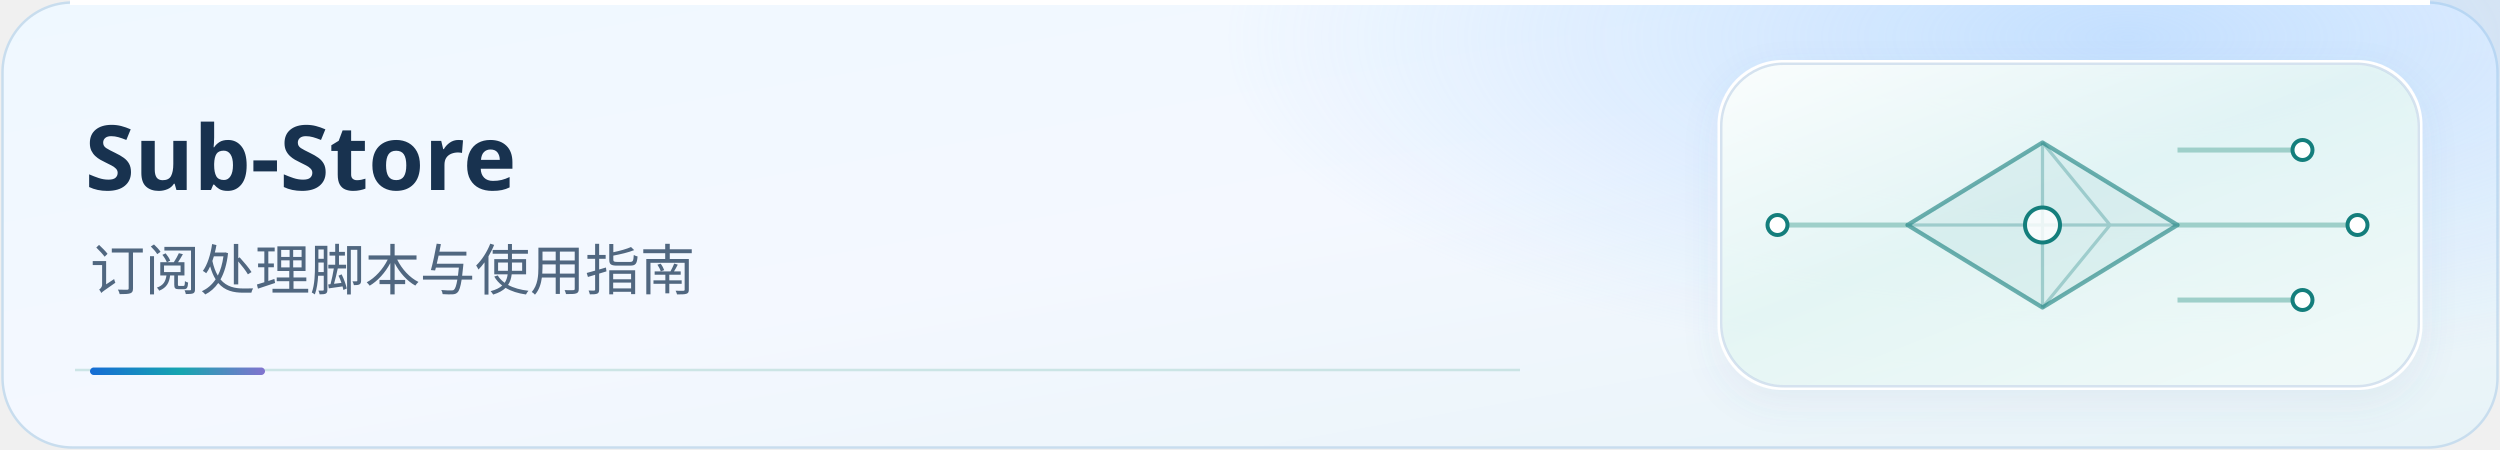
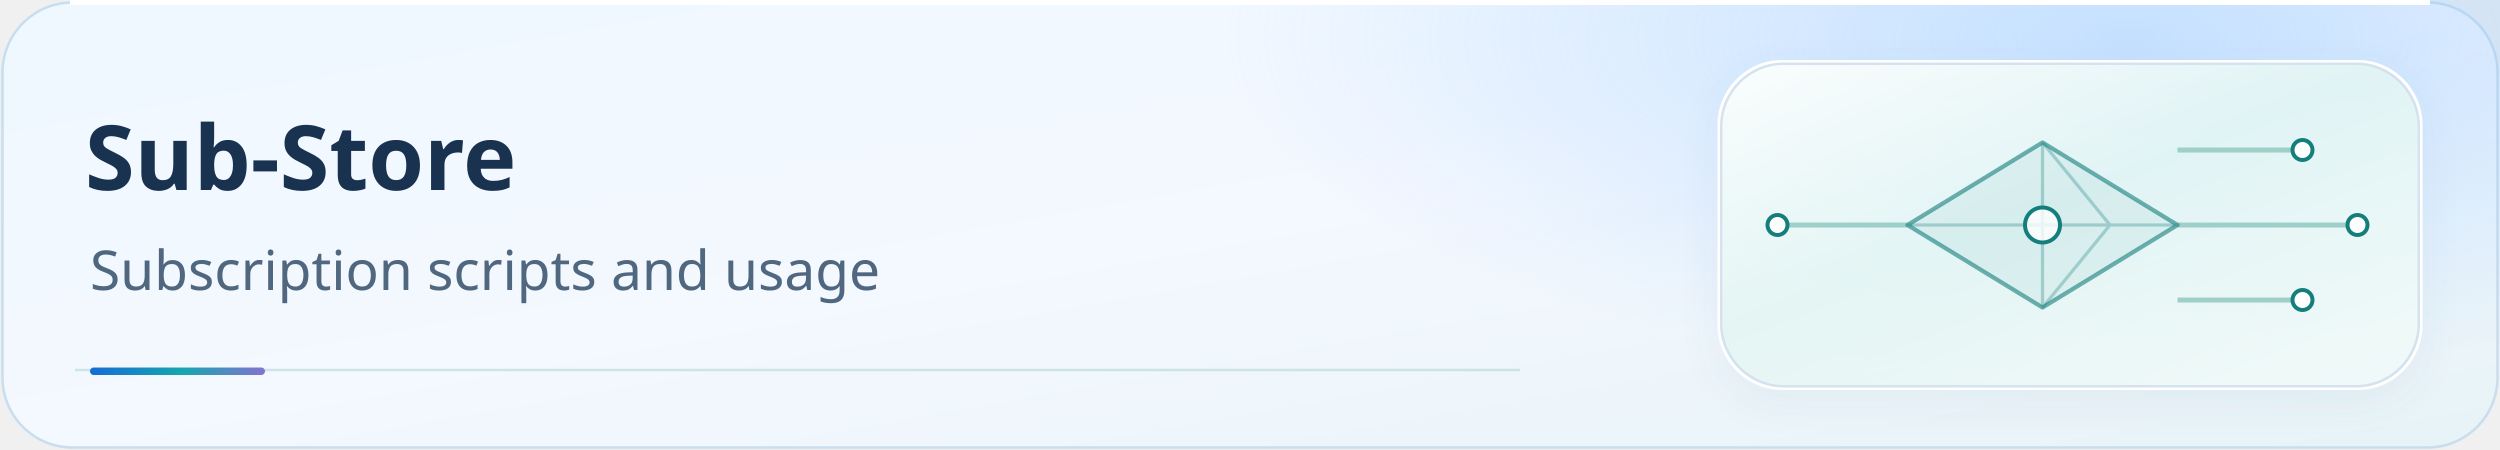
<svg xmlns="http://www.w3.org/2000/svg" width="1000" height="180" viewBox="0 0 1000 180" role="img" aria-labelledby="title desc">
  <defs>
    <linearGradient id="base" x1="0" y1="0" x2="1" y2="1">
      <stop stop-color="#eff8ff" />
      <stop offset=".5" stop-color="#f4f8ff" />
      <stop offset="1" stop-color="#e7f3f7" />
    </linearGradient>
    <linearGradient id="glass" x1="0" y1="0" x2=".85" y2="1">
      <stop stop-color="#ffffff" stop-opacity=".88" />
      <stop offset=".48" stop-color="#ffffff" stop-opacity=".25" />
      <stop offset="1" stop-color="#ffffff" stop-opacity=".57" />
    </linearGradient>
    <linearGradient id="ribbon" x1="0" x2="1">
      <stop stop-color="#166cd5" />
      <stop offset=".52" stop-color="#16a6b0" />
      <stop offset="1" stop-color="#8273cf" />
    </linearGradient>
    <radialGradient id="aura">
      <stop stop-color="#95c8ff" stop-opacity=".5" />
      <stop offset="1" stop-color="#95c8ff" stop-opacity="0" />
    </radialGradient>
    <filter id="shadow" x="-10%" y="-15%" width="120%" height="140%">
      <feDropShadow dx="0" dy="5" stdDeviation="7" flood-color="#51739b" flood-opacity=".09" />
    </filter>
    <marker id="arrow" viewBox="0 0 8 8" refX="7" refY="4" markerWidth="7" markerHeight="7" orient="auto-start-reverse">
      <path d="M1 1L7 4L1 7" fill="none" stroke="#6384ac" stroke-width="1.5" stroke-linecap="round" stroke-linejoin="round" />
    </marker>
  </defs>
  <g font-family="'Segoe UI','PingFang SC','Microsoft YaHei',sans-serif">
    <rect x="1" y="1" width="998" height="178" rx="28" fill="url(#base)" stroke="#c8ddee" />
    <ellipse cx="850" cy="15" rx="360" ry="135" fill="url(#aura)" />
    <path d="M28 1H972" stroke="#ffffff" stroke-width="2" />
    <path d="M30 148H608" stroke="#9ecfc9" stroke-opacity=".45" />
    <rect x="688" y="25" width="280" height="130" rx="25" fill="#d9f2ef" fill-opacity=".8" stroke="#ffffff" stroke-width="2" filter="url(#shadow)" />
    <rect x="688.5" y="25.5" width="279" height="129" rx="25" fill="url(#glass)" stroke="#a8c2dd" stroke-opacity=".48" />
    <g transform="translate(711 40) scale(1)" fill="none" stroke-linejoin="round">
      <path d="M0 50H52M160 20H210M160 50H232M160 80H210" stroke="#9ecfc9" stroke-width="2" />
      <path d="M52 50L106 17L160 50L106 83Z" fill="#147e7c" fill-opacity=".06" stroke="#147e7c" stroke-opacity=".6" stroke-width="1.7" />
      <path d="M106 17V83M52 50H160M106 17L133 50L106 83" stroke="#147e7c" stroke-opacity=".3" stroke-width="1.3" />
      <circle cx="106" cy="50" r="7" fill="#ffffff" fill-opacity=".8" stroke="#147e7c" stroke-width="1.6" />
      <g fill="#ffffff" stroke="#147e7c" stroke-width="1.6">
        <circle cx="0" cy="50" r="4" />
        <circle cx="210" cy="20" r="4" />
        <circle cx="232" cy="50" r="4" />
        <circle cx="210" cy="80" r="4" />
      </g>
    </g>
    <text x="34" y="76" font-size="36" font-weight="650" fill="#18324f">Sub-Store</text>
-     <text x="36" y="116" font-size="22" font-weight="400" fill="#506780">订阅处理脚本与使用指南</text>
+     <text x="36" y="116" font-size="22" font-weight="400" fill="#506780">Subscription scripts and usage</text>
    <rect x="36" y="147" width="70" height="3" rx="1.5" fill="url(#ribbon)" />
  </g>
</svg>
